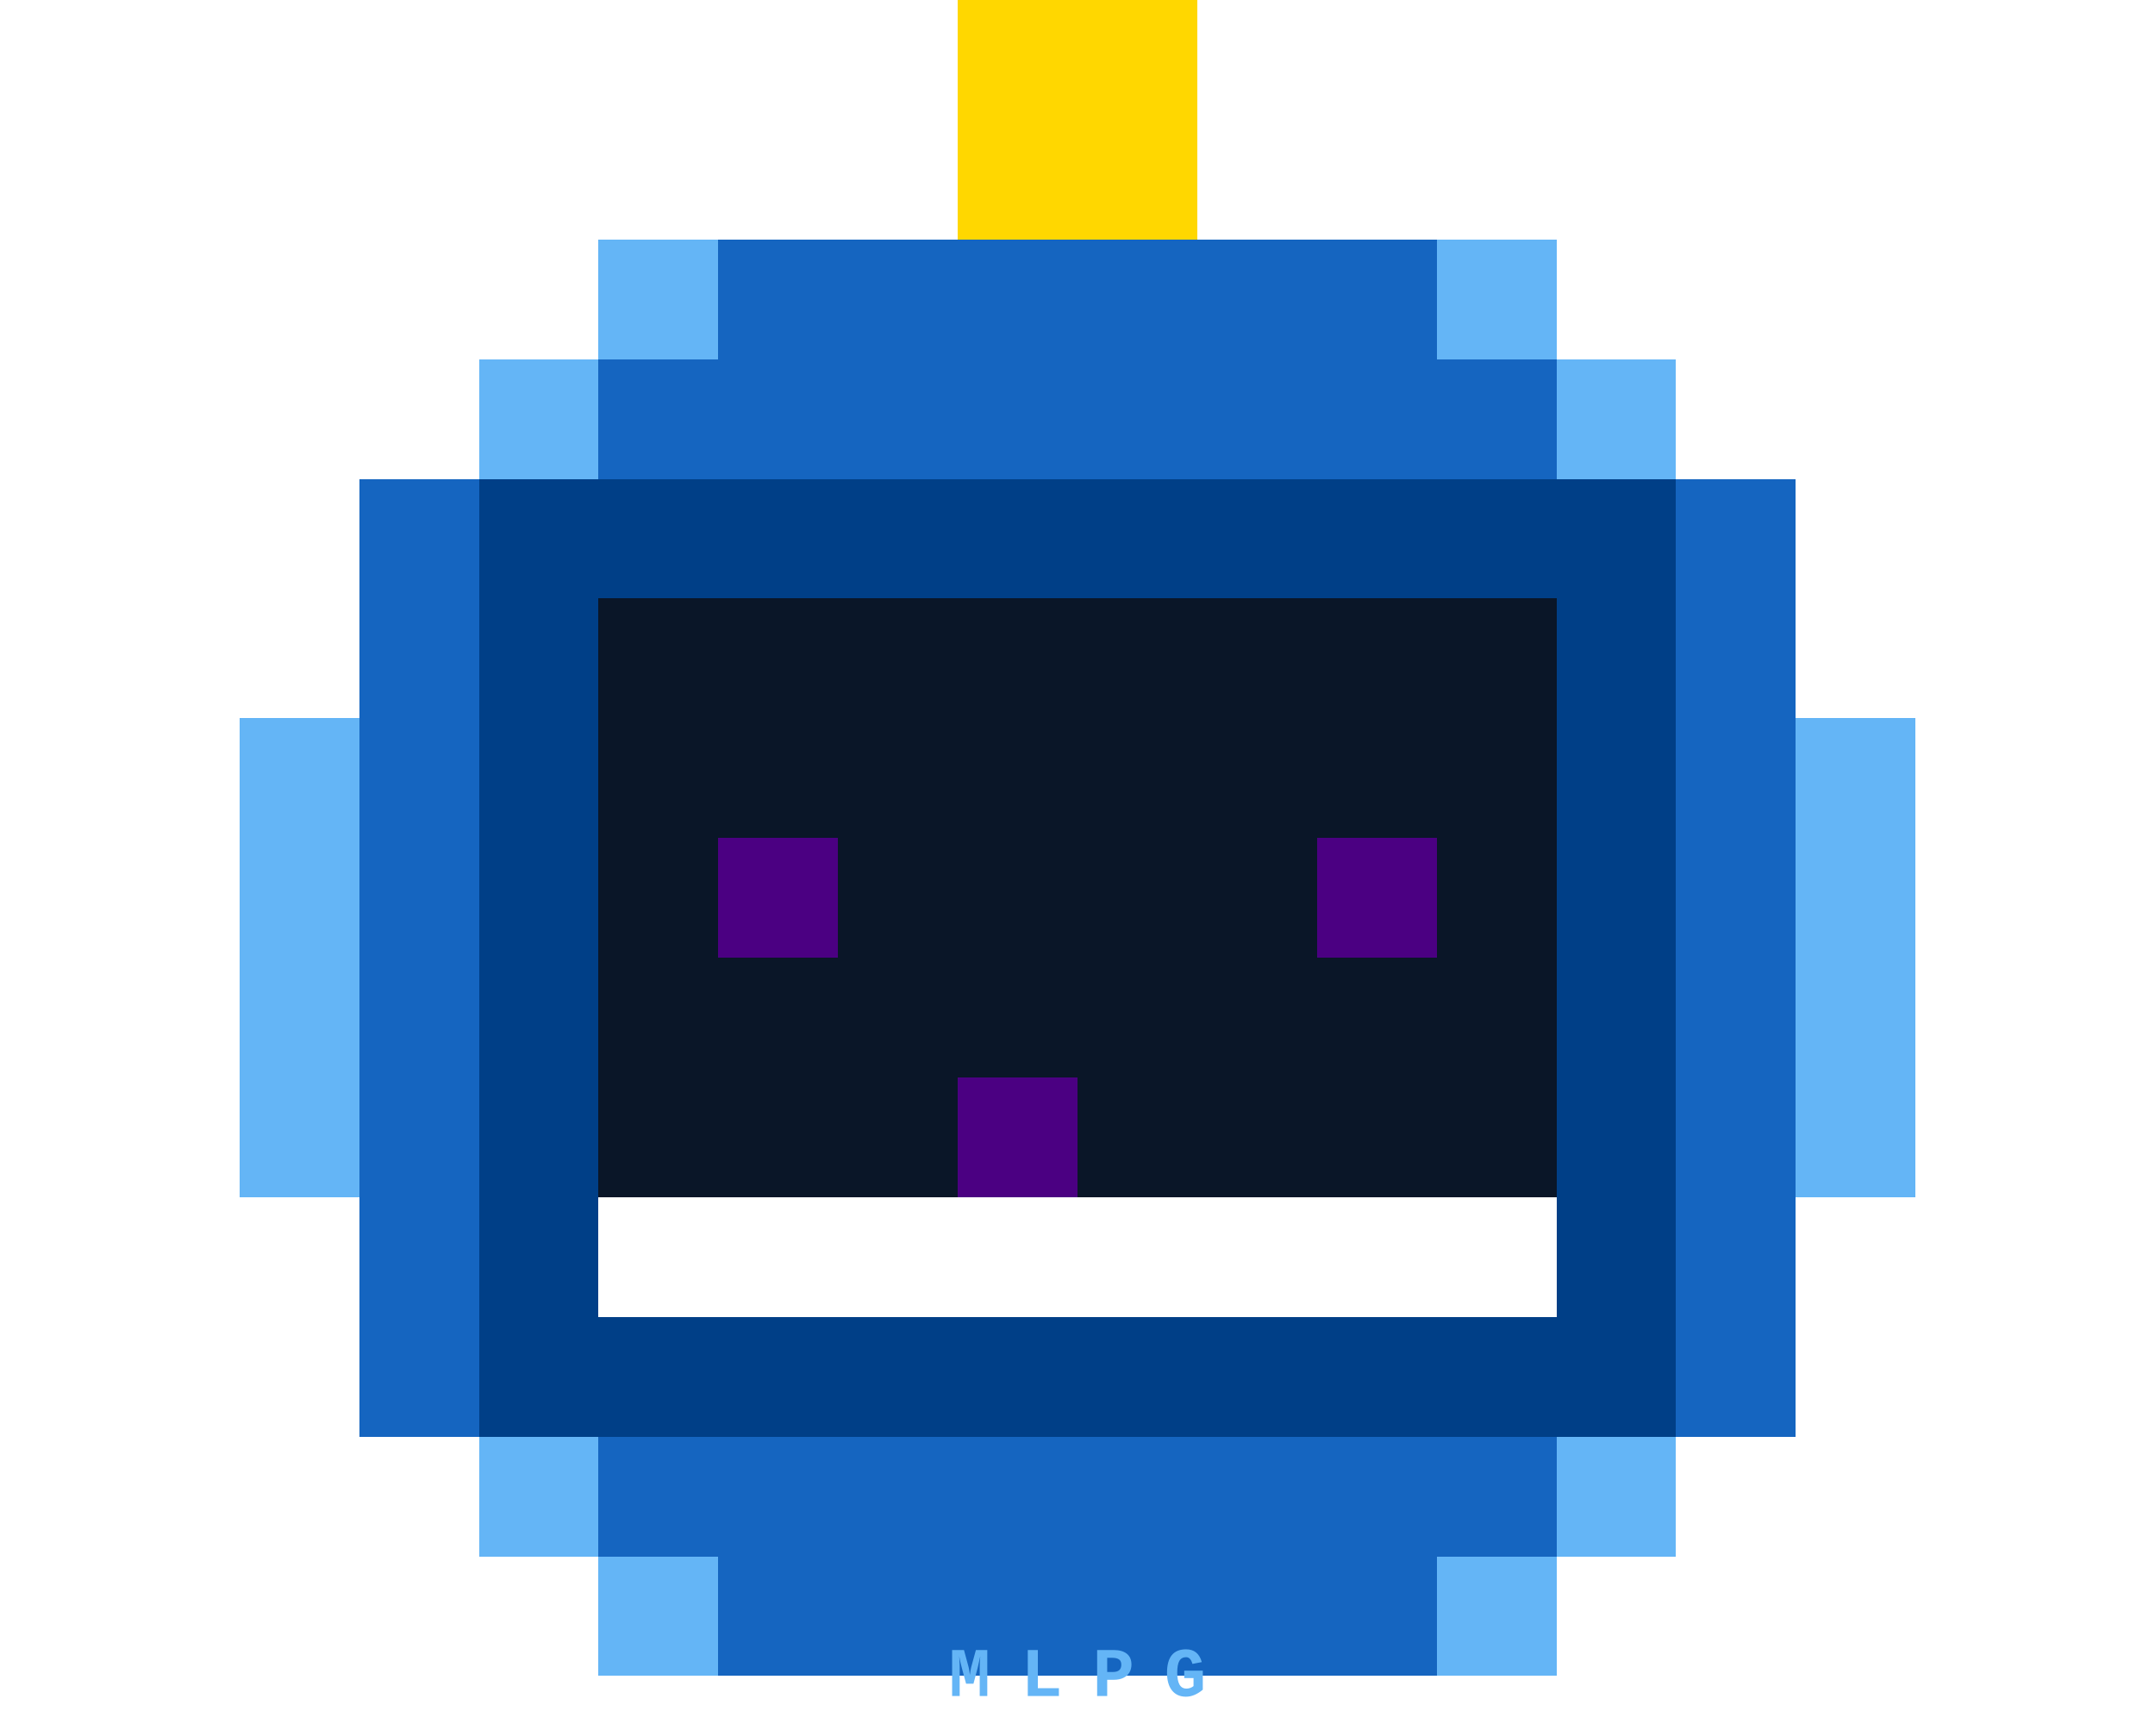
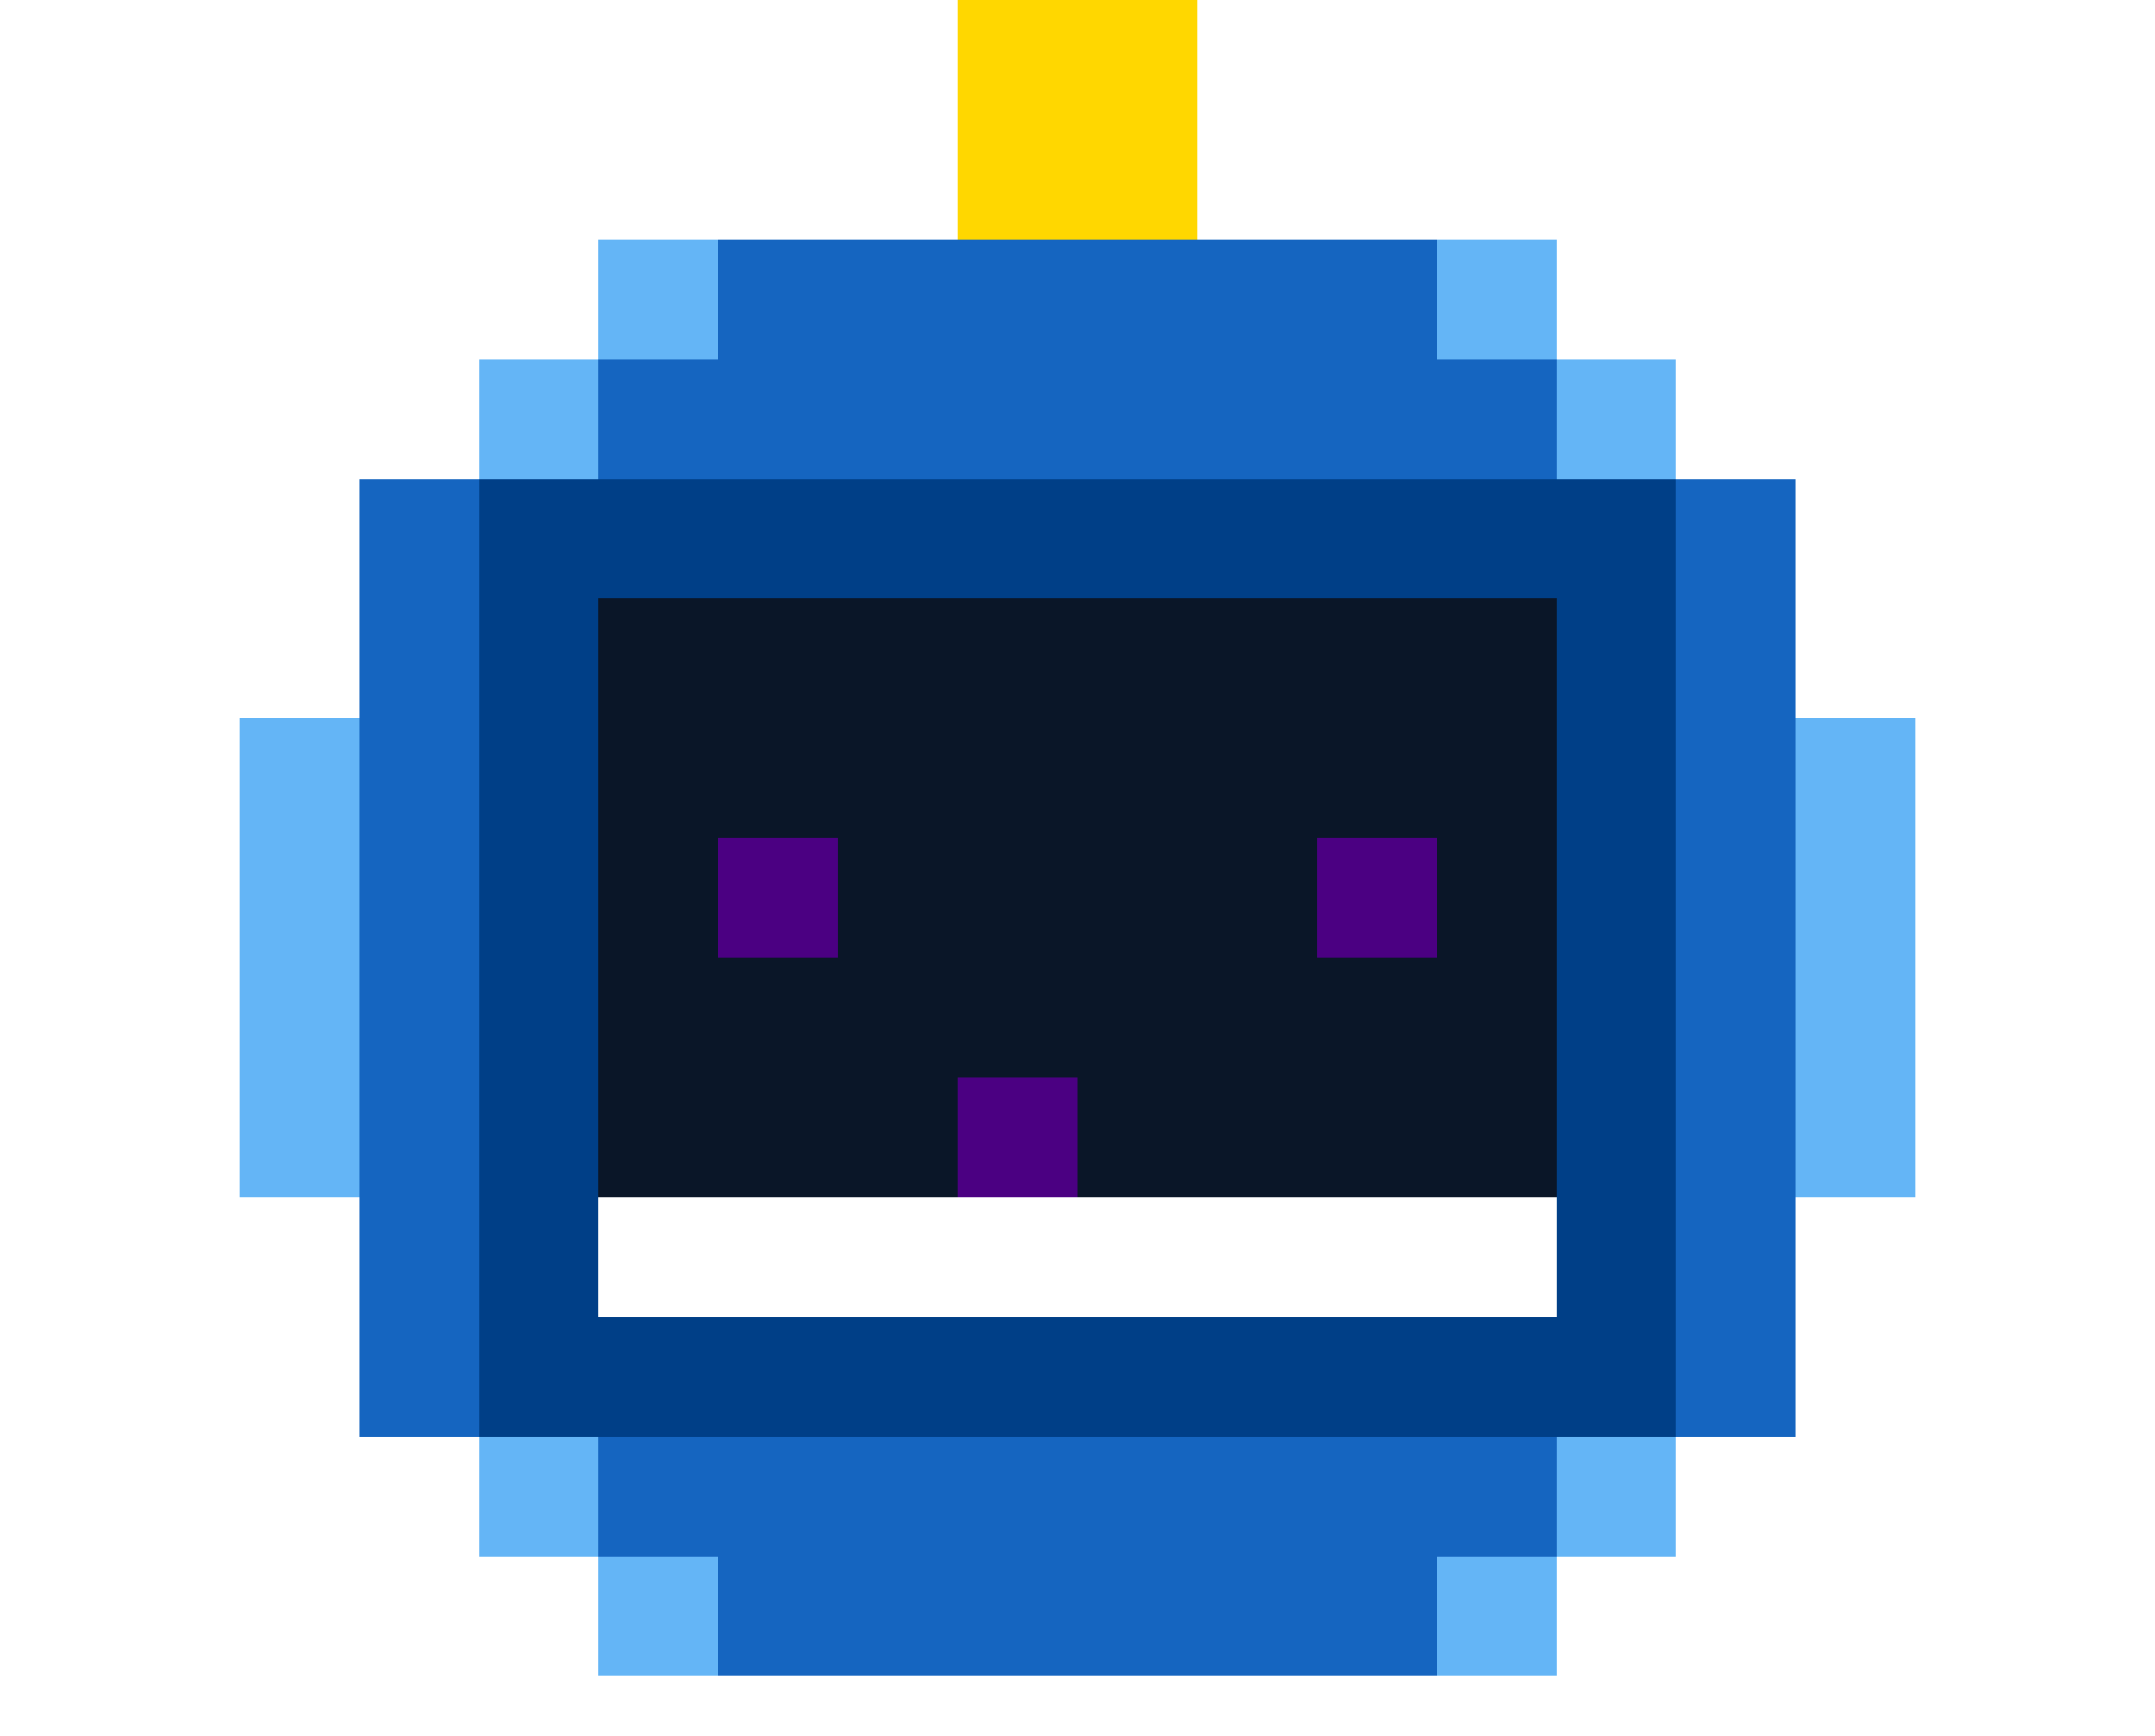
<svg xmlns="http://www.w3.org/2000/svg" viewBox="0 0 432 348" width="432" height="348" shape-rendering="crispEdges">
  <defs>
    <style>
    .g{fill:#FFD700}.b3{fill:#64B5F6}.b2{fill:#1565C0}.b1{fill:#003F87}.p{fill:#4B0082}.d{fill:#0A1628}
  </style>
  </defs>
  <rect x="192" y="0" width="24" height="24" class="g" />
  <rect x="216" y="0" width="24" height="24" class="g" />
  <rect x="192" y="24" width="24" height="24" class="g" />
  <rect x="216" y="24" width="24" height="24" class="g" />
  <rect x="120" y="48" width="24" height="24" class="b3" />
  <rect x="144" y="48" width="24" height="24" class="b2" />
  <rect x="168" y="48" width="24" height="24" class="b2" />
  <rect x="192" y="48" width="24" height="24" class="b2" />
  <rect x="216" y="48" width="24" height="24" class="b2" />
  <rect x="240" y="48" width="24" height="24" class="b2" />
  <rect x="264" y="48" width="24" height="24" class="b2" />
  <rect x="288" y="48" width="24" height="24" class="b3" />
  <rect x="96" y="72" width="24" height="24" class="b3" />
  <rect x="120" y="72" width="24" height="24" class="b2" />
  <rect x="144" y="72" width="24" height="24" class="b2" />
  <rect x="168" y="72" width="24" height="24" class="b2" />
  <rect x="192" y="72" width="24" height="24" class="b2" />
  <rect x="216" y="72" width="24" height="24" class="b2" />
  <rect x="240" y="72" width="24" height="24" class="b2" />
  <rect x="264" y="72" width="24" height="24" class="b2" />
  <rect x="288" y="72" width="24" height="24" class="b2" />
  <rect x="312" y="72" width="24" height="24" class="b3" />
  <rect x="72" y="96" width="24" height="24" class="b2" />
  <rect x="96" y="96" width="24" height="24" class="b1" />
  <rect x="120" y="96" width="24" height="24" class="b1" />
  <rect x="144" y="96" width="24" height="24" class="b1" />
  <rect x="168" y="96" width="24" height="24" class="b1" />
  <rect x="192" y="96" width="24" height="24" class="b1" />
  <rect x="216" y="96" width="24" height="24" class="b1" />
  <rect x="240" y="96" width="24" height="24" class="b1" />
  <rect x="264" y="96" width="24" height="24" class="b1" />
  <rect x="288" y="96" width="24" height="24" class="b1" />
  <rect x="312" y="96" width="24" height="24" class="b1" />
  <rect x="336" y="96" width="24" height="24" class="b2" />
  <rect x="48" y="144" width="24" height="24" class="b3" />
  <rect x="360" y="144" width="24" height="24" class="b3" />
  <rect x="48" y="168" width="24" height="24" class="b3" />
  <rect x="360" y="168" width="24" height="24" class="b3" />
  <rect x="48" y="192" width="24" height="24" class="b3" />
  <rect x="360" y="192" width="24" height="24" class="b3" />
  <rect x="48" y="216" width="24" height="24" class="b3" />
  <rect x="360" y="216" width="24" height="24" class="b3" />
  <rect x="72" y="120" width="24" height="24" class="b2" />
  <rect x="96" y="120" width="24" height="24" class="b1" />
  <rect x="312" y="120" width="24" height="24" class="b1" />
  <rect x="336" y="120" width="24" height="24" class="b2" />
  <rect x="72" y="144" width="24" height="24" class="b2" />
  <rect x="96" y="144" width="24" height="24" class="b1" />
  <rect x="312" y="144" width="24" height="24" class="b1" />
  <rect x="336" y="144" width="24" height="24" class="b2" />
  <rect x="72" y="168" width="24" height="24" class="b2" />
  <rect x="96" y="168" width="24" height="24" class="b1" />
  <rect x="312" y="168" width="24" height="24" class="b1" />
  <rect x="336" y="168" width="24" height="24" class="b2" />
  <rect x="72" y="192" width="24" height="24" class="b2" />
  <rect x="96" y="192" width="24" height="24" class="b1" />
  <rect x="312" y="192" width="24" height="24" class="b1" />
  <rect x="336" y="192" width="24" height="24" class="b2" />
  <rect x="72" y="216" width="24" height="24" class="b2" />
  <rect x="96" y="216" width="24" height="24" class="b1" />
  <rect x="312" y="216" width="24" height="24" class="b1" />
  <rect x="336" y="216" width="24" height="24" class="b2" />
  <rect x="72" y="240" width="24" height="24" class="b2" />
  <rect x="96" y="240" width="24" height="24" class="b1" />
  <rect x="312" y="240" width="24" height="24" class="b1" />
  <rect x="336" y="240" width="24" height="24" class="b2" />
  <rect x="120" y="120" width="192" height="120" class="d" />
  <rect x="144" y="168" width="24" height="24" class="p" />
  <rect x="264" y="168" width="24" height="24" class="p" />
  <rect x="192" y="216" width="24" height="24" class="p" />
  <rect x="72" y="264" width="24" height="24" class="b2" />
  <rect x="96" y="264" width="24" height="24" class="b1" />
  <rect x="120" y="264" width="24" height="24" class="b1" />
  <rect x="144" y="264" width="24" height="24" class="b1" />
  <rect x="168" y="264" width="24" height="24" class="b1" />
  <rect x="192" y="264" width="24" height="24" class="b1" />
  <rect x="216" y="264" width="24" height="24" class="b1" />
  <rect x="240" y="264" width="24" height="24" class="b1" />
  <rect x="264" y="264" width="24" height="24" class="b1" />
  <rect x="288" y="264" width="24" height="24" class="b1" />
  <rect x="312" y="264" width="24" height="24" class="b1" />
  <rect x="336" y="264" width="24" height="24" class="b2" />
  <rect x="96" y="288" width="24" height="24" class="b3" />
  <rect x="120" y="288" width="24" height="24" class="b2" />
  <rect x="144" y="288" width="24" height="24" class="b2" />
  <rect x="168" y="288" width="24" height="24" class="b2" />
  <rect x="192" y="288" width="24" height="24" class="b2" />
  <rect x="216" y="288" width="24" height="24" class="b2" />
  <rect x="240" y="288" width="24" height="24" class="b2" />
  <rect x="264" y="288" width="24" height="24" class="b2" />
  <rect x="288" y="288" width="24" height="24" class="b2" />
  <rect x="312" y="288" width="24" height="24" class="b3" />
  <rect x="120" y="312" width="24" height="24" class="b3" />
  <rect x="144" y="312" width="24" height="24" class="b2" />
  <rect x="168" y="312" width="24" height="24" class="b2" />
  <rect x="192" y="312" width="24" height="24" class="b2" />
  <rect x="216" y="312" width="24" height="24" class="b2" />
  <rect x="240" y="312" width="24" height="24" class="b2" />
  <rect x="264" y="312" width="24" height="24" class="b2" />
  <rect x="288" y="312" width="24" height="24" class="b3" />
-   <text x="216" y="340" text-anchor="middle" font-family="'Courier New',monospace" font-size="14" font-weight="bold" fill="#64B5F6" letter-spacing="6">MLPG</text>
</svg>
